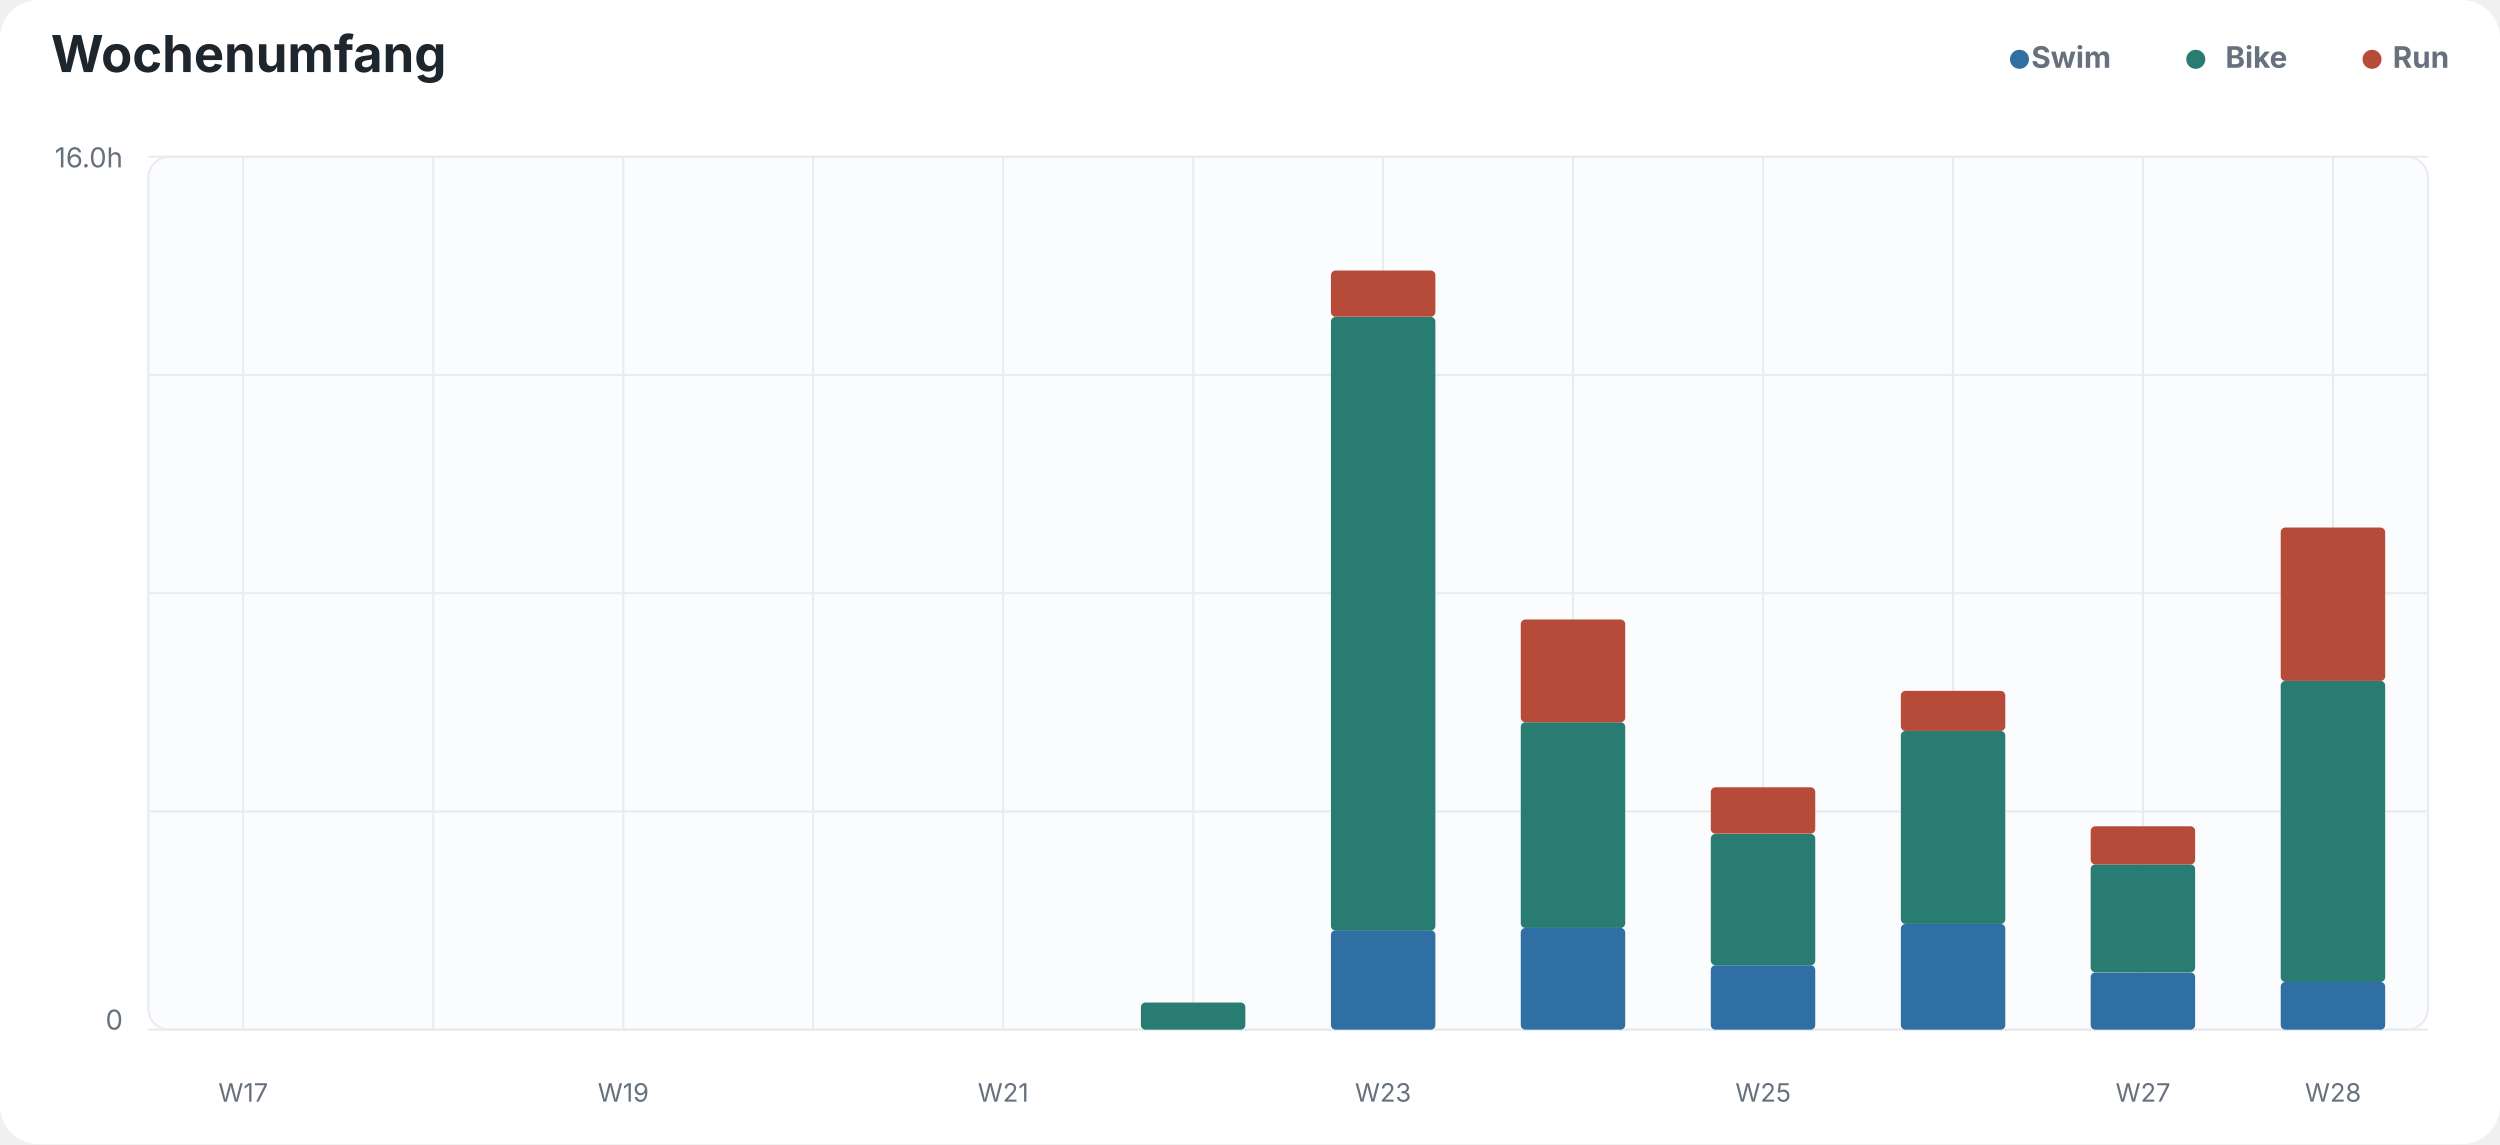
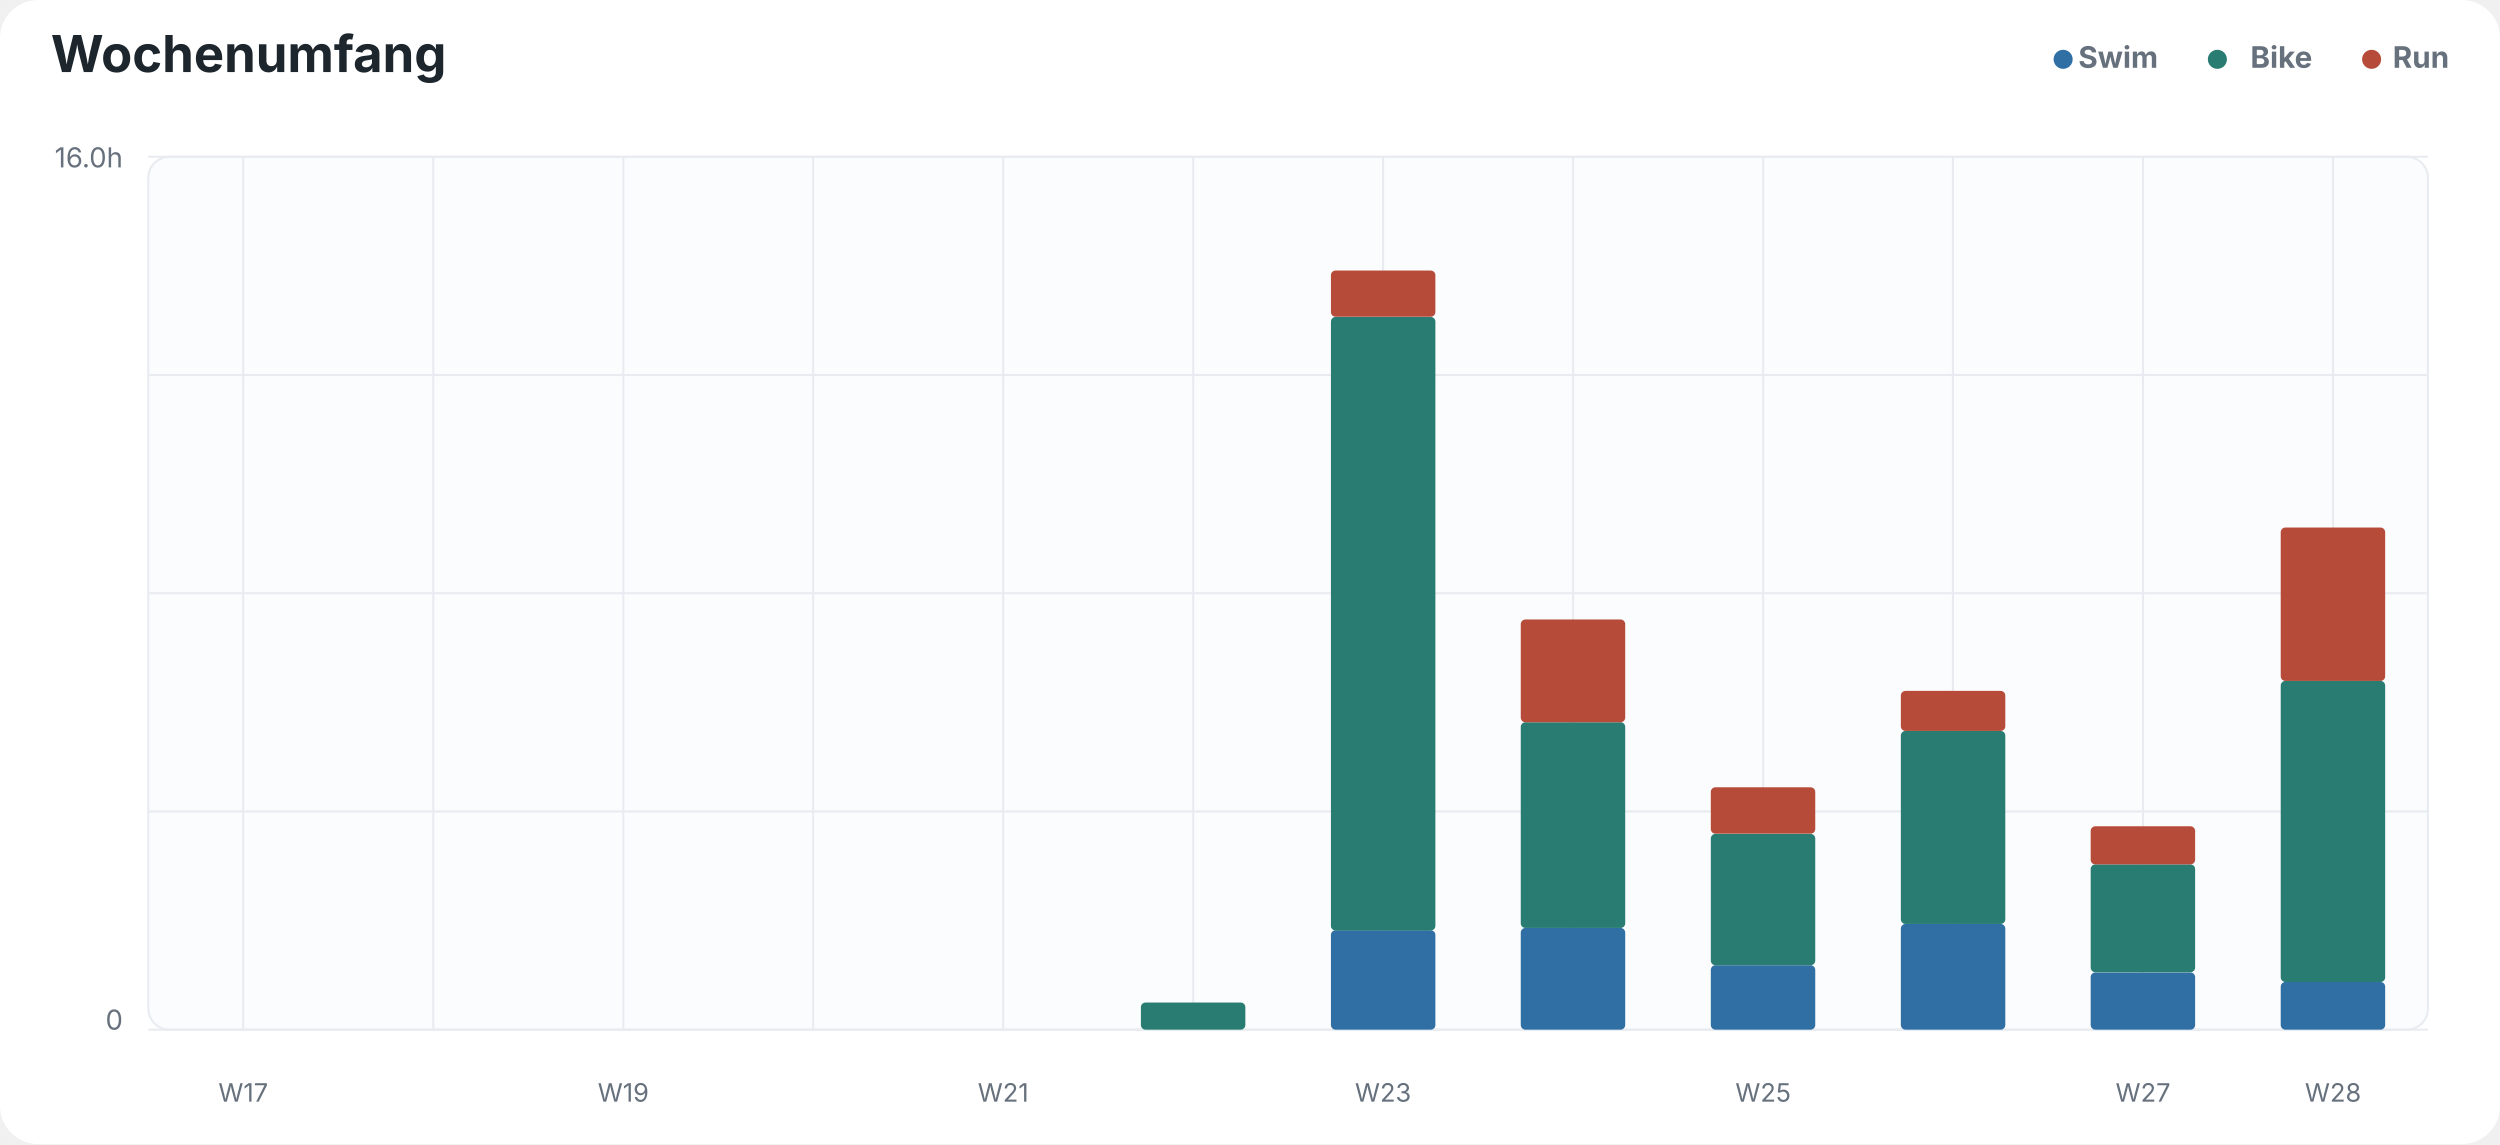
<svg xmlns="http://www.w3.org/2000/svg" viewBox="0 0 1180 540" role="img" aria-label="Wochenumfang">
  <rect x="0" y="0" width="1180" height="540" rx="18" fill="#ffffff" />
  <rect x="70" y="74" width="1076" height="412" rx="10" fill="#fbfcfd" stroke="#e8ecf1" />
  <text x="24" y="34" fill="#1d252d" font-size="24" font-weight="700" font-family="Inter, system-ui, sans-serif">Wochenumfang</text>
  <line x1="70" y1="74.0" x2="1146" y2="74.0" stroke="#e8ecf1" stroke-width="1" />
  <line x1="70" y1="177.0" x2="1146" y2="177.0" stroke="#e8ecf1" stroke-width="1" />
  <line x1="70" y1="280.0" x2="1146" y2="280.0" stroke="#e8ecf1" stroke-width="1" />
  <line x1="70" y1="383.0" x2="1146" y2="383.0" stroke="#e8ecf1" stroke-width="1" />
  <line x1="70" y1="486.0" x2="1146" y2="486.0" stroke="#e8ecf1" stroke-width="1" />
  <text x="58" y="79" text-anchor="end" fill="#66717d" font-size="13" font-family="Inter, system-ui, sans-serif">16.0h</text>
  <text x="58" y="486" text-anchor="end" fill="#66717d" font-size="13" font-family="Inter, system-ui, sans-serif">0</text>
  <line x1="114.8" y1="74" x2="114.8" y2="486" stroke="#e8ecf1" stroke-width="1" />
  <text x="114.8" y="520.0" text-anchor="middle" fill="#66717d" font-size="12" font-family="Inter, system-ui, sans-serif">W17</text>
  <line x1="204.5" y1="74" x2="204.5" y2="486" stroke="#e8ecf1" stroke-width="1" />
  <line x1="294.2" y1="74" x2="294.2" y2="486" stroke="#e8ecf1" stroke-width="1" />
  <text x="294.2" y="520.0" text-anchor="middle" fill="#66717d" font-size="12" font-family="Inter, system-ui, sans-serif">W19</text>
  <line x1="383.8" y1="74" x2="383.8" y2="486" stroke="#e8ecf1" stroke-width="1" />
  <line x1="473.5" y1="74" x2="473.5" y2="486" stroke="#e8ecf1" stroke-width="1" />
  <text x="473.5" y="520.0" text-anchor="middle" fill="#66717d" font-size="12" font-family="Inter, system-ui, sans-serif">W21</text>
  <line x1="563.2" y1="74" x2="563.2" y2="486" stroke="#e8ecf1" stroke-width="1" />
  <line x1="652.8" y1="74" x2="652.8" y2="486" stroke="#e8ecf1" stroke-width="1" />
  <text x="652.8" y="520.0" text-anchor="middle" fill="#66717d" font-size="12" font-family="Inter, system-ui, sans-serif">W23</text>
  <line x1="742.5" y1="74" x2="742.5" y2="486" stroke="#e8ecf1" stroke-width="1" />
  <line x1="832.2" y1="74" x2="832.2" y2="486" stroke="#e8ecf1" stroke-width="1" />
  <text x="832.2" y="520.0" text-anchor="middle" fill="#66717d" font-size="12" font-family="Inter, system-ui, sans-serif">W25</text>
  <line x1="921.8" y1="74" x2="921.8" y2="486" stroke="#e8ecf1" stroke-width="1" />
  <line x1="1011.5" y1="74" x2="1011.5" y2="486" stroke="#e8ecf1" stroke-width="1" />
  <text x="1011.5" y="520.0" text-anchor="middle" fill="#66717d" font-size="12" font-family="Inter, system-ui, sans-serif">W27</text>
  <line x1="1101.2" y1="74" x2="1101.2" y2="486" stroke="#e8ecf1" stroke-width="1" />
  <text x="1101.2" y="520.0" text-anchor="middle" fill="#66717d" font-size="12" font-family="Inter, system-ui, sans-serif">W28</text>
  <rect x="538.5" y="473.2" width="49.3" height="12.8" rx="2.2" fill="#287c71" />
  <rect x="628.2" y="439.1" width="49.3" height="46.9" rx="2.2" fill="#2f6fa3" />
  <rect x="628.2" y="149.6" width="49.3" height="289.6" rx="2.2" fill="#287c71" />
  <rect x="628.2" y="127.7" width="49.3" height="21.8" rx="2.2" fill="#b64b3a" />
  <rect x="717.8" y="438.0" width="49.3" height="48.0" rx="2.2" fill="#2f6fa3" />
  <rect x="717.8" y="340.9" width="49.3" height="97.1" rx="2.2" fill="#287c71" />
  <rect x="717.8" y="292.4" width="49.3" height="48.5" rx="2.2" fill="#b64b3a" />
  <rect x="807.5" y="455.6" width="49.3" height="30.4" rx="2.2" fill="#2f6fa3" />
  <rect x="807.5" y="393.6" width="49.3" height="62.0" rx="2.2" fill="#287c71" />
  <rect x="807.5" y="371.6" width="49.3" height="21.9" rx="2.2" fill="#b64b3a" />
  <rect x="897.2" y="436.1" width="49.3" height="49.9" rx="2.2" fill="#2f6fa3" />
  <rect x="897.2" y="345.0" width="49.3" height="91.1" rx="2.2" fill="#287c71" />
  <rect x="897.2" y="326.1" width="49.3" height="18.9" rx="2.2" fill="#b64b3a" />
  <rect x="986.8" y="459.0" width="49.3" height="27.0" rx="2.2" fill="#2f6fa3" />
  <rect x="986.8" y="408.0" width="49.3" height="50.9" rx="2.2" fill="#287c71" />
  <rect x="986.8" y="390.0" width="49.3" height="18.0" rx="2.2" fill="#b64b3a" />
  <rect x="1076.5" y="463.5" width="49.3" height="22.5" rx="2.2" fill="#2f6fa3" />
  <rect x="1076.5" y="321.4" width="49.3" height="142.1" rx="2.2" fill="#287c71" />
  <rect x="1076.5" y="249.0" width="49.3" height="72.4" rx="2.2" fill="#b64b3a" />
  <text x="1156" y="32" text-anchor="end" fill="#66717d" font-size="14" font-weight="650" font-family="Inter, system-ui, sans-serif">Run</text>
-   <circle cx="1119.6" cy="28" r="4.5" fill="#b64b3a" />
-   <text x="1079.6" y="32" text-anchor="end" fill="#66717d" font-size="14" font-weight="650" font-family="Inter, system-ui, sans-serif">Bike</text>
-   <circle cx="1036.4" cy="28" r="4.5" fill="#287c71" />
-   <text x="996.4" y="32" text-anchor="end" fill="#66717d" font-size="14" font-weight="650" font-family="Inter, system-ui, sans-serif">Swim</text>
-   <circle cx="953.2" cy="28" r="4.5" fill="#2f6fa3" />
+   <circle cx="1119.4" cy="28" r="4.5" fill="#b64b3a" />
+   <text x="1091.4" y="32" text-anchor="end" fill="#66717d" font-size="14" font-weight="650" font-family="Inter, system-ui, sans-serif">Bike</text>
+   <circle cx="1046.6" cy="28" r="4.5" fill="#287c71" />
+   <text x="1018.6" y="32" text-anchor="end" fill="#66717d" font-size="14" font-weight="650" font-family="Inter, system-ui, sans-serif">Swim</text>
+   <circle cx="973.8" cy="28" r="4.5" fill="#2f6fa3" />
</svg>
